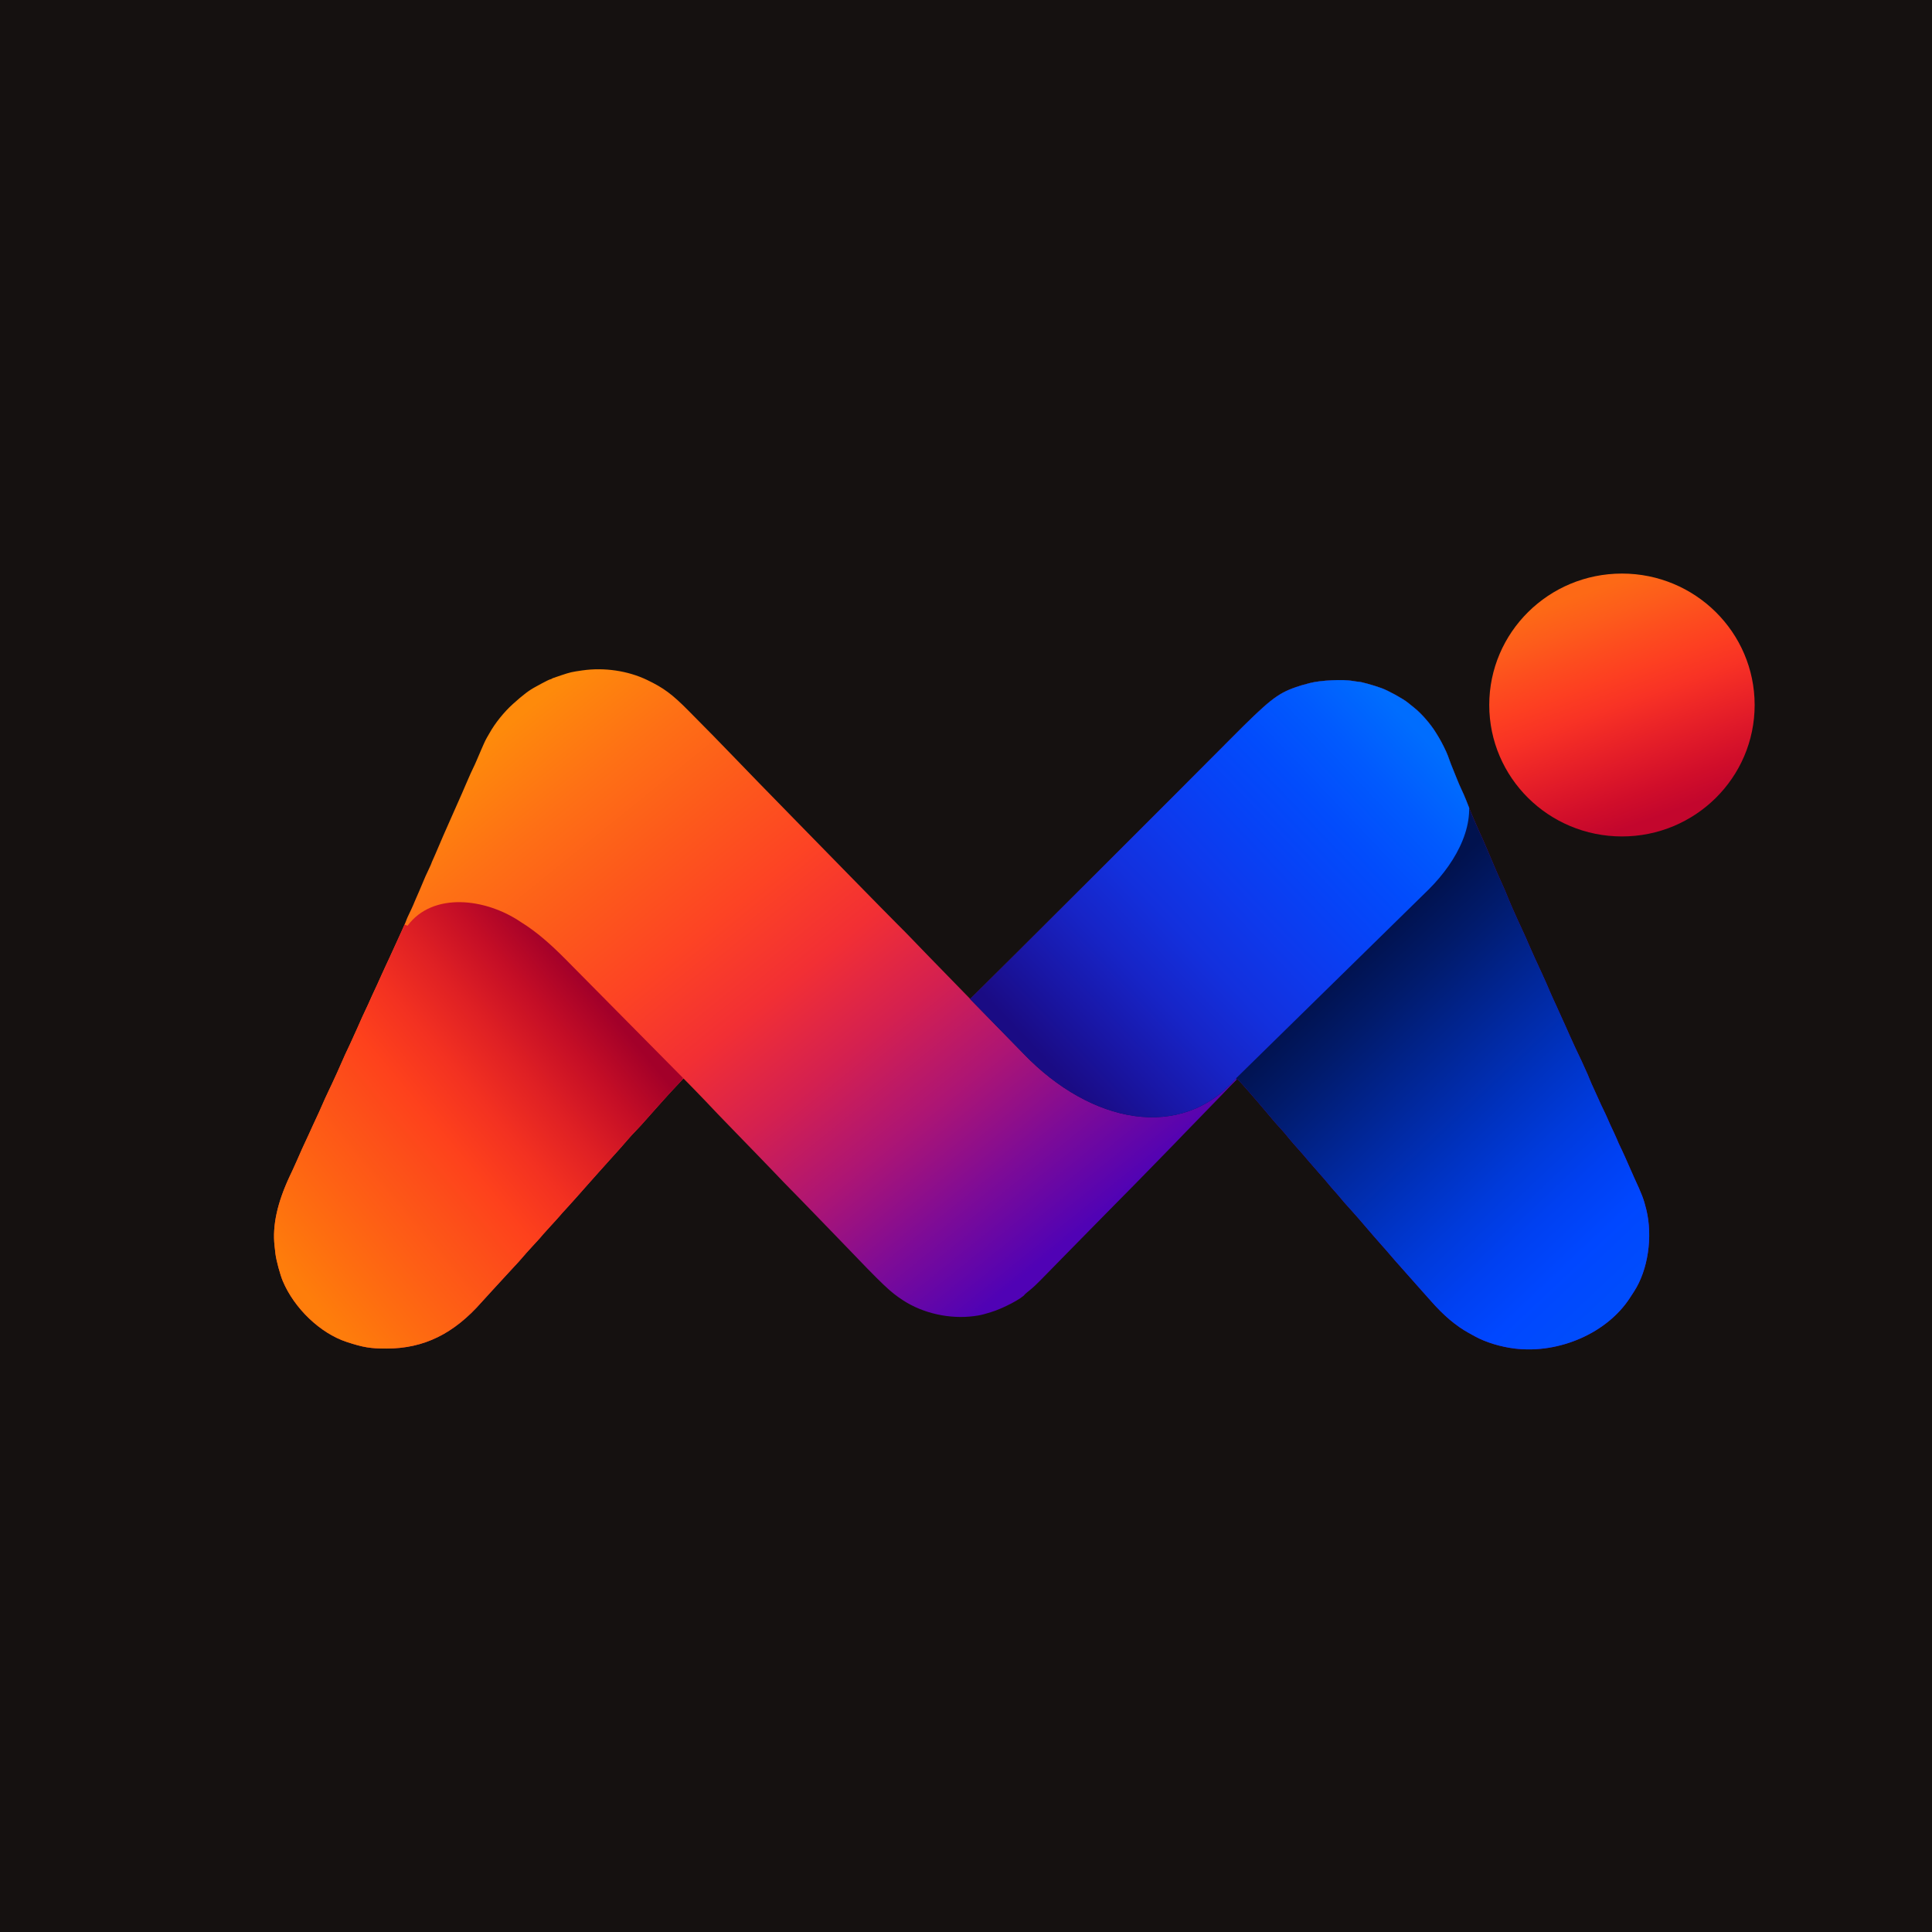
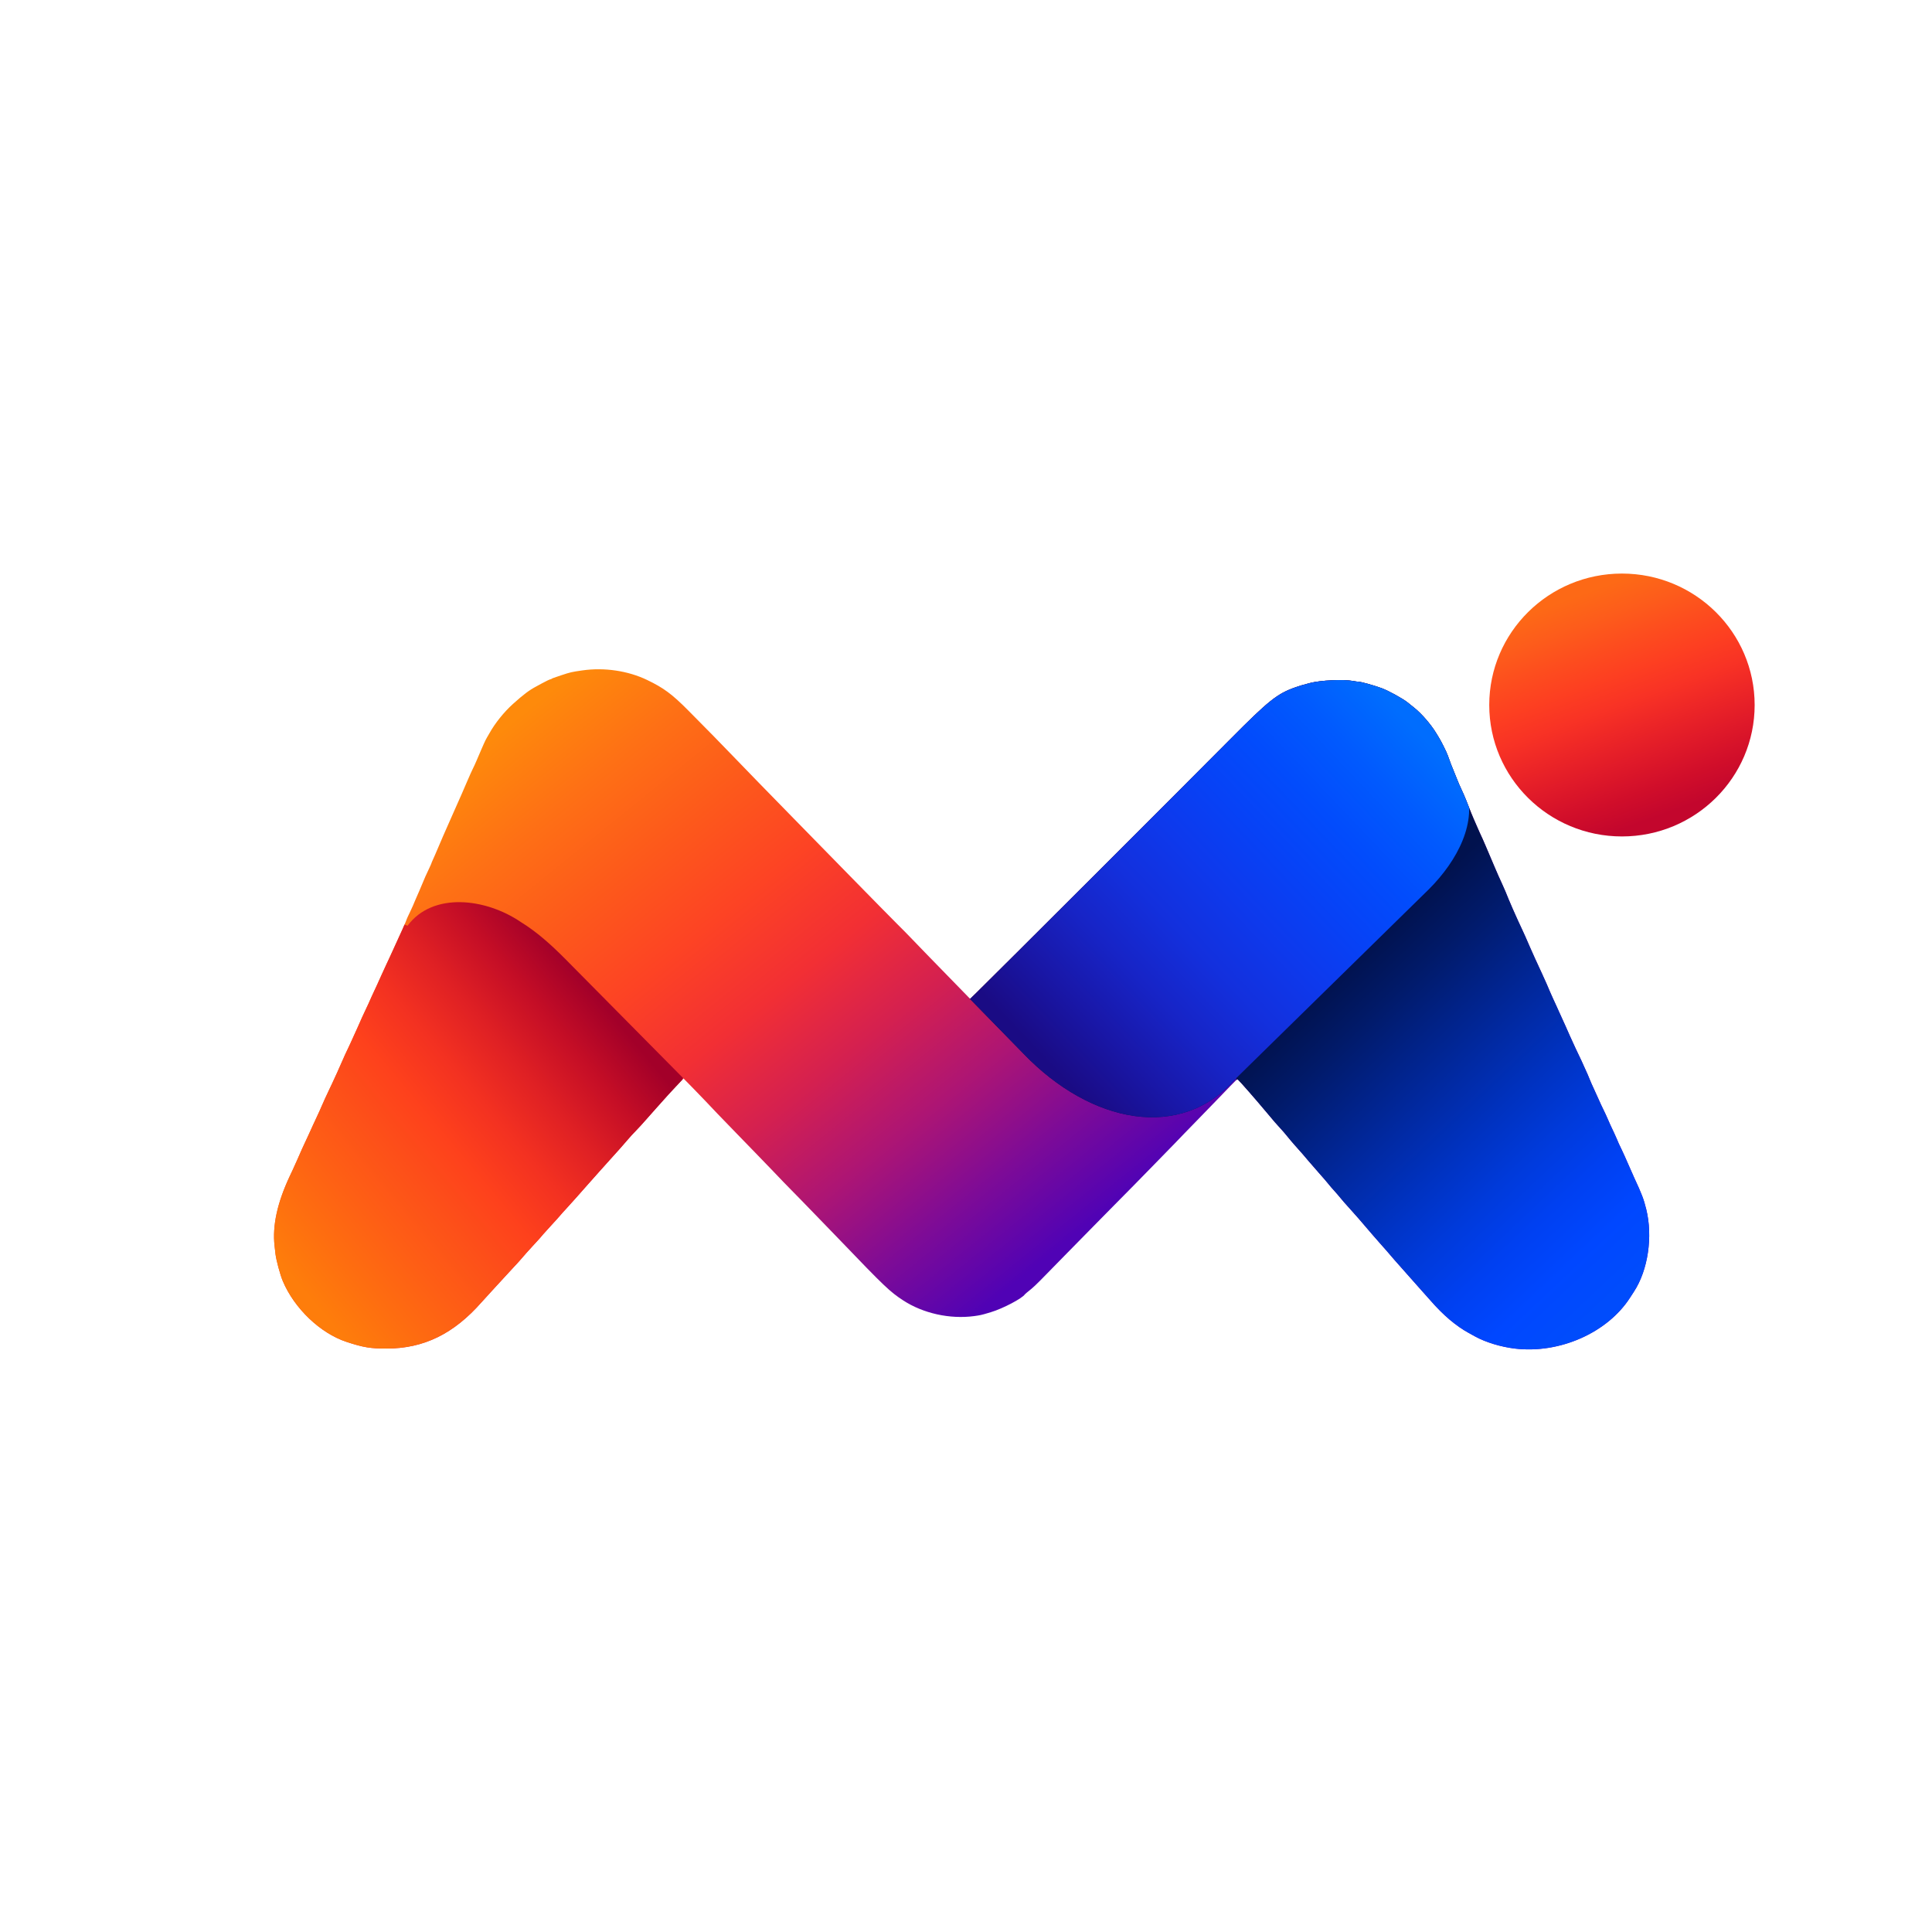
<svg xmlns="http://www.w3.org/2000/svg" width="1024" height="1024" viewBox="0 0 1536 700" role="img" aria-labelledby="title desc">
-   <rect x="-1000" y="-1000" width="4000" height="3000" rx="180" fill="#151110" />
+   <rect x="-1000" y="-1000" width="4000" height="3000" rx="180" fill="none" />
  <defs>
    <linearGradient id="front-gradient" gradientUnits="userSpaceOnUse" x1="430.732" y1="136.744" x2="807.352" y2="602.188">
      <stop offset="0" stop-color="#fe8a0b" />
      <stop offset="0.125" stop-color="#fe7015" />
      <stop offset="0.25" stop-color="#fd591b" />
      <stop offset="0.375" stop-color="#fd4324" />
      <stop offset="0.5" stop-color="#f22f34" />
      <stop offset="0.625" stop-color="#d42050" />
      <stop offset="0.75" stop-color="#ad1574" />
      <stop offset="0.875" stop-color="#7d0b97" />
      <stop offset="1" stop-color="#5002b5" />
    </linearGradient>
    <linearGradient id="left-gradient" gradientUnits="userSpaceOnUse" x1="479.297" y1="380.197" x2="227.135" y2="591.239">
      <stop offset="0" stop-color="#a30029" />
      <stop offset="0.125" stop-color="#c50e26" />
      <stop offset="0.25" stop-color="#df2024" />
      <stop offset="0.375" stop-color="#f33121" />
      <stop offset="0.5" stop-color="#fe411c" />
      <stop offset="0.625" stop-color="#fd5019" />
      <stop offset="0.75" stop-color="#fe5e15" />
      <stop offset="0.875" stop-color="#fe6d10" />
      <stop offset="1" stop-color="#fe7d0b" />
    </linearGradient>
    <linearGradient id="right-gradient" gradientUnits="userSpaceOnUse" x1="1058.132" y1="360.703" x2="1289.833" y2="606.047">
      <stop offset="0" stop-color="#01124e" />
      <stop offset="0.125" stop-color="#011a69" />
      <stop offset="0.25" stop-color="#012287" />
      <stop offset="0.375" stop-color="#012aa4" />
      <stop offset="0.5" stop-color="#0032c0" />
      <stop offset="0.625" stop-color="#003ada" />
      <stop offset="0.75" stop-color="#0040f1" />
      <stop offset="0.875" stop-color="#0047ff" />
      <stop offset="1" stop-color="#004cfc" />
    </linearGradient>
    <linearGradient id="blue-gradient" gradientUnits="userSpaceOnUse" x1="1126.486" y1="162.512" x2="840.137" y2="434.781">
      <stop offset="0" stop-color="#006dfe" />
      <stop offset="0.125" stop-color="#015afe" />
      <stop offset="0.25" stop-color="#024cfc" />
      <stop offset="0.375" stop-color="#0742f6" />
      <stop offset="0.5" stop-color="#0e39ec" />
      <stop offset="0.625" stop-color="#1330dd" />
      <stop offset="0.75" stop-color="#1724c6" />
      <stop offset="0.875" stop-color="#1917a7" />
      <stop offset="1" stop-color="#1a0b84" />
    </linearGradient>
    <linearGradient id="dot-gradient" gradientUnits="userSpaceOnUse" x1="1257.958" y1="54.204" x2="1322.014" y2="229.819">
      <stop offset="0" stop-color="#fd6916" />
      <stop offset="0.125" stop-color="#fd5c1b" />
      <stop offset="0.25" stop-color="#fd4d1e" />
      <stop offset="0.375" stop-color="#fd3f21" />
      <stop offset="0.5" stop-color="#f83225" />
      <stop offset="0.625" stop-color="#ec2527" />
      <stop offset="0.75" stop-color="#df1929" />
      <stop offset="0.875" stop-color="#d10e2a" />
      <stop offset="1" stop-color="#c3062d" />
    </linearGradient>
    <clipPath id="ribbon-outline" clipPathUnits="userSpaceOnUse">
      <path d="M 1204.333 654.158 C 1193.152 652.818 1181.081 649.131 1172.683 644.49 C 1171.299 643.726 1169.117 642.525 1167.833 641.823 C 1157.597 636.218 1147.498 627.67 1137.388 616.051 C 1135.066 613.384 1131.776 609.693 1130.076 607.851 C 1128.376 606.008 1124.709 601.875 1121.927 598.667 C 1119.145 595.458 1115.491 591.333 1113.807 589.5 C 1112.123 587.667 1109.715 584.948 1108.456 583.458 C 1104.761 579.087 1100.09 573.722 1097.174 570.5 C 1095.68 568.85 1092.991 565.775 1091.197 563.667 C 1082.492 553.436 1076.253 546.257 1073.826 543.676 C 1071.03 540.703 1066.189 535.131 1063.684 532 C 1062.877 530.992 1061.364 529.267 1060.323 528.167 C 1059.281 527.067 1057.416 524.892 1056.178 523.333 C 1054.94 521.775 1051.506 517.79 1048.547 514.479 C 1045.588 511.167 1041.817 506.833 1040.167 504.847 C 1036.955 500.983 1035.185 498.949 1029.65 492.763 C 1027.715 490.602 1024.946 487.333 1023.497 485.5 C 1022.048 483.667 1019.655 480.888 1018.181 479.324 C 1015.327 476.298 1012.912 473.505 1006.231 465.5 C 998.149 455.817 985.682 441.587 984.219 440.376 C 983.49 439.772 984.565 438.751 970.054 453.833 C 963.175 460.983 954.294 470.133 950.317 474.167 C 946.341 478.2 942.58 482.063 941.961 482.751 C 940.707 484.143 929.957 495.214 917 508.458 C 912.325 513.236 905.275 520.445 901.333 524.478 C 897.392 528.511 890.716 535.265 886.499 539.488 C 882.282 543.711 874.857 551.251 869.999 556.242 C 865.141 561.234 854.567 571.996 846.5 580.158 C 838.433 588.321 829.808 597.125 827.333 599.724 C 824.858 602.322 821.085 605.839 818.949 607.538 C 816.812 609.237 814.959 610.796 814.832 611.003 C 812.864 614.186 797.164 622.443 787.833 625.201 C 786.917 625.472 785.717 625.83 785.167 625.997 C 780.707 627.349 778.958 627.733 774.57 628.325 C 755.234 630.933 733.896 626.213 717.98 615.807 C 707.495 608.952 703.084 604.75 668.153 568.34 C 661.56 561.469 652.637 552.244 648.323 547.84 C 644.008 543.436 638.548 537.808 636.189 535.333 C 633.829 532.858 630.373 529.333 628.509 527.5 C 626.645 525.667 624.005 522.962 622.643 521.489 C 621.281 520.016 617.553 516.116 614.358 512.822 C 611.164 509.528 604.864 503.008 600.358 498.333 C 595.853 493.658 588.792 486.381 584.667 482.162 C 575.973 473.269 563.756 460.541 560.675 457.167 C 559.504 455.883 555.135 451.361 550.968 447.118 L 543.391 439.402 536.945 446.264 C 533.4 450.038 529.45 454.345 528.167 455.835 C 526.883 457.325 523.789 460.784 521.29 463.522 C 518.792 466.26 515.21 470.3 513.331 472.5 C 511.452 474.7 508.085 478.375 505.85 480.667 C 503.615 482.958 500.72 486.108 499.418 487.667 C 496.534 491.119 491.117 497.218 482.42 506.806 C 480.91 508.471 478.073 511.633 476.117 513.833 C 474.16 516.033 470.425 520.233 467.817 523.167 C 465.209 526.1 460.563 531.35 457.492 534.833 C 454.422 538.317 450.833 542.292 449.518 543.667 C 448.202 545.042 446.387 547.067 445.484 548.167 C 444.581 549.267 441.365 552.841 438.337 556.109 C 435.31 559.378 432.39 562.603 431.847 563.276 C 430.129 565.409 428.689 567.019 423.15 573 C 420.179 576.208 416.63 580.183 415.264 581.833 C 413.897 583.483 410.916 586.79 408.639 589.18 C 406.363 591.571 402.775 595.462 400.667 597.827 C 398.558 600.192 394.568 604.536 391.8 607.48 C 389.032 610.424 385.132 614.7 383.134 616.981 C 360.834 642.434 337.014 654.114 307.333 654.149 C 294.518 654.165 288.734 653.2 275.5 648.84 C 254.673 641.978 234.01 622.26 224.845 600.5 C 222.701 595.409 219.587 583.852 219.008 578.833 C 218.818 577.183 218.494 574.333 218.288 572.5 C 216.487 556.42 220.42 538.342 230.324 517.167 C 230.667 516.433 231.727 514.183 232.678 512.167 C 233.629 510.15 235.354 506.325 236.511 503.667 C 237.668 501.008 239.316 497.258 240.174 495.333 C 241.698 491.915 242.093 491.064 245.66 483.5 C 246.61 481.483 248.042 478.333 248.841 476.5 C 249.64 474.667 251.038 471.654 251.948 469.805 C 252.857 467.955 254.683 463.905 256.006 460.805 C 257.328 457.704 259.668 452.575 261.205 449.407 C 262.742 446.239 264 443.583 264 443.503 C 264 443.358 264.91 441.382 267.838 435.167 C 268.702 433.333 270.599 429.058 272.053 425.667 C 273.507 422.275 275.355 418.207 276.159 416.628 C 276.963 415.048 278.021 412.806 278.509 411.645 C 278.997 410.485 280.074 408.102 280.902 406.351 C 281.73 404.6 283.199 401.367 284.166 399.167 C 287.792 390.921 288.639 389.051 290.792 384.545 C 292.006 382.004 293 379.877 293 379.819 C 293 379.714 294.616 376.083 295.516 374.167 C 298.733 367.312 301.715 360.81 303.005 357.833 C 303.879 355.817 305.493 352.292 306.59 350 C 307.688 347.708 309.225 344.408 310.006 342.667 C 310.787 340.925 312.022 338.225 312.75 336.667 C 317.949 325.54 323.333 313.417 323.333 312.838 C 323.333 312.641 323.89 311.433 327.173 304.5 C 328.041 302.667 329.12 300.192 329.571 299 C 330.021 297.808 330.502 296.683 330.639 296.5 C 330.776 296.317 332.053 293.392 333.477 290 C 338.718 277.517 338.253 278.581 340.963 272.89 C 342.083 270.538 343 268.473 343 268.302 C 343 268.131 343.142 267.73 343.315 267.412 C 343.693 266.719 347.671 257.552 350.222 251.5 C 351.226 249.117 352.254 246.717 352.506 246.167 C 354.283 242.29 357.9 234.1 359.498 230.333 C 360.549 227.858 362.574 223.283 364 220.167 C 365.425 217.05 366.923 213.675 367.328 212.667 C 367.734 211.658 368.409 210.083 368.828 209.167 C 369.248 208.25 370.677 204.95 372.004 201.833 C 373.331 198.717 375.129 194.742 375.999 193 C 376.869 191.258 378.14 188.483 378.823 186.833 C 380.27 183.338 381.821 179.725 382.685 177.833 C 383.019 177.1 383.89 175.115 384.62 173.421 C 385.349 171.728 386.468 169.478 387.106 168.421 C 387.745 167.365 388.681 165.75 389.187 164.833 C 393.468 157.085 400.784 147.984 407.787 141.694 C 416.24 134.102 420.583 130.827 426.167 127.835 C 427.45 127.147 429.475 126.044 430.667 125.383 C 433.715 123.692 437.271 122 437.774 122 C 438.008 122 438.343 121.861 438.517 121.69 C 438.875 121.34 439.952 120.943 446.333 118.814 C 453.354 116.471 454.579 116.19 463 114.987 C 480.47 112.493 499.226 115.266 514.5 122.602 C 527.585 128.887 534.334 133.883 547 146.656 C 564.796 164.603 571.066 170.998 582.167 182.525 C 594.795 195.637 608.583 209.807 630.471 232.167 C 638.548 240.417 659.023 261.342 675.972 278.667 C 692.921 295.992 709.967 313.317 713.85 317.167 C 717.734 321.017 722.462 325.817 724.358 327.833 C 727.271 330.933 742.334 346.437 765.964 370.658 L 771.322 376.149 776.244 371.34 C 790.469 357.446 941.579 206.504 978 169.809 C 1008.87 138.707 1015.422 133.497 1030.167 128.333 C 1033.374 127.21 1035.498 126.586 1041.333 125.054 C 1049.913 122.802 1068.026 121.947 1075.917 123.423 C 1077.613 123.74 1079.457 124 1080.015 124 C 1082.035 124 1091.492 126.62 1098.333 129.075 C 1103.63 130.975 1115.409 137.454 1119.241 140.575 C 1120.117 141.288 1122.33 143.063 1124.158 144.519 C 1130.197 149.327 1137.545 157.791 1141.822 164.865 C 1142.366 165.764 1143.274 167.25 1143.841 168.167 C 1145.951 171.583 1149.947 179.6 1150.986 182.5 C 1153.15 188.538 1154.303 191.562 1155.498 194.333 C 1156.17 195.892 1157.441 199.042 1158.323 201.333 C 1159.204 203.625 1160.824 207.375 1161.923 209.667 C 1163.021 211.958 1164.628 215.633 1165.492 217.833 C 1169.268 227.438 1170.824 231.295 1171.679 233.167 C 1172.181 234.267 1173.227 236.667 1174.005 238.5 C 1174.782 240.333 1175.938 242.958 1176.573 244.333 C 1177.209 245.708 1178.145 247.733 1178.654 248.833 C 1179.163 249.933 1180.338 252.633 1181.264 254.833 C 1184.711 263.017 1185.971 265.98 1188.492 271.833 C 1191.292 278.335 1191.365 278.501 1194.183 284.667 C 1195.231 286.958 1196.425 289.658 1196.837 290.667 C 1197.249 291.675 1198.435 294.581 1199.472 297.125 C 1200.51 299.67 1201.859 302.82 1202.47 304.125 C 1203.081 305.431 1204.192 307.925 1204.937 309.667 C 1205.683 311.408 1206.738 313.744 1207.282 314.857 C 1207.826 315.97 1209.048 318.595 1209.997 320.69 C 1210.947 322.786 1212.142 325.4 1212.653 326.5 C 1213.164 327.6 1214.866 331.5 1216.436 335.167 C 1218.007 338.833 1219.901 343.076 1220.646 344.594 C 1221.391 346.112 1222 347.422 1222 347.504 C 1222 347.587 1222.9 349.547 1224 351.861 C 1225.1 354.174 1226 356.121 1226 356.187 C 1226 356.254 1226.515 357.401 1227.145 358.737 C 1228.575 361.769 1230.713 366.649 1232.19 370.25 C 1232.811 371.763 1234.013 374.463 1234.863 376.25 C 1235.712 378.038 1236.631 380.025 1236.905 380.667 C 1237.178 381.308 1238.498 384.233 1239.839 387.167 C 1243.989 396.252 1245.657 399.964 1248.226 405.833 C 1249.59 408.95 1251.544 413.225 1252.568 415.333 C 1255.857 422.105 1258.868 428.578 1260.709 432.833 C 1261.422 434.483 1262.133 436.058 1262.287 436.333 C 1262.441 436.608 1263.122 438.258 1263.801 440 C 1264.479 441.742 1266.064 445.342 1267.322 448 C 1268.58 450.658 1270.316 454.483 1271.18 456.5 C 1272.044 458.517 1273.613 461.892 1274.668 464 C 1275.722 466.108 1277.22 469.333 1277.996 471.167 C 1279.469 474.643 1280.748 477.446 1283.169 482.5 C 1283.959 484.15 1285.001 486.475 1285.485 487.667 C 1286.661 490.568 1286.621 490.48 1289.275 496 C 1290.553 498.658 1292.656 503.308 1293.948 506.333 C 1295.24 509.358 1296.68 512.62 1297.148 513.582 C 1297.617 514.543 1298 515.403 1298 515.491 C 1298 515.58 1298.508 516.743 1299.13 518.076 C 1305.288 531.292 1306.815 535.293 1308.832 543.5 C 1314.168 565.22 1310.201 591.785 1299.075 608.833 C 1298.358 609.933 1296.944 612.118 1295.934 613.687 C 1277.969 641.599 1239.897 658.42 1204.333 654.158 Z" />
    </clipPath>
  </defs>
  <g id="emblem" aria-label="MARS ribbon emblem">
    <g clip-path="url(#ribbon-outline)">
      <path id="front-ribbon" fill="url(#front-gradient)" d="M 1204.333 654.158 C 1193.152 652.818 1181.081 649.131 1172.683 644.49 C 1171.299 643.726 1169.117 642.525 1167.833 641.823 C 1157.597 636.218 1147.498 627.67 1137.388 616.051 C 1135.066 613.384 1131.776 609.693 1130.076 607.851 C 1128.376 606.008 1124.709 601.875 1121.927 598.667 C 1119.145 595.458 1115.491 591.333 1113.807 589.5 C 1112.123 587.667 1109.715 584.948 1108.456 583.458 C 1104.761 579.087 1100.09 573.722 1097.174 570.5 C 1095.68 568.85 1092.991 565.775 1091.197 563.667 C 1082.492 553.436 1076.253 546.257 1073.826 543.676 C 1071.03 540.703 1066.189 535.131 1063.684 532 C 1062.877 530.992 1061.364 529.267 1060.323 528.167 C 1059.281 527.067 1057.416 524.892 1056.178 523.333 C 1054.94 521.775 1051.506 517.79 1048.547 514.479 C 1045.588 511.167 1041.817 506.833 1040.167 504.847 C 1036.955 500.983 1035.185 498.949 1029.65 492.763 C 1027.715 490.602 1024.946 487.333 1023.497 485.5 C 1022.048 483.667 1019.655 480.888 1018.181 479.324 C 1015.327 476.298 1012.912 473.505 1006.231 465.5 C 998.149 455.817 985.682 441.587 984.219 440.376 C 983.49 439.772 984.565 438.751 970.054 453.833 C 963.175 460.983 954.294 470.133 950.317 474.167 C 946.341 478.2 942.58 482.063 941.961 482.751 C 940.707 484.143 929.957 495.214 917 508.458 C 912.325 513.236 905.275 520.445 901.333 524.478 C 897.392 528.511 890.716 535.265 886.499 539.488 C 882.282 543.711 874.857 551.251 869.999 556.242 C 865.141 561.234 854.567 571.996 846.5 580.158 C 838.433 588.321 829.808 597.125 827.333 599.724 C 824.858 602.322 821.085 605.839 818.949 607.538 C 816.812 609.237 814.959 610.796 814.832 611.003 C 812.864 614.186 797.164 622.443 787.833 625.201 C 786.917 625.472 785.717 625.83 785.167 625.997 C 780.707 627.349 778.958 627.733 774.57 628.325 C 755.234 630.933 733.896 626.213 717.98 615.807 C 707.495 608.952 703.084 604.75 668.153 568.34 C 661.56 561.469 652.637 552.244 648.323 547.84 C 644.008 543.436 638.548 537.808 636.189 535.333 C 633.829 532.858 630.373 529.333 628.509 527.5 C 626.645 525.667 624.005 522.962 622.643 521.489 C 621.281 520.016 617.553 516.116 614.358 512.822 C 611.164 509.528 604.864 503.008 600.358 498.333 C 595.853 493.658 588.792 486.381 584.667 482.162 C 575.973 473.269 563.756 460.541 560.675 457.167 C 559.504 455.883 555.135 451.361 550.968 447.118 L 543.391 439.402 536.945 446.264 C 533.4 450.038 529.45 454.345 528.167 455.835 C 526.883 457.325 523.789 460.784 521.29 463.522 C 518.792 466.26 515.21 470.3 513.331 472.5 C 511.452 474.7 508.085 478.375 505.85 480.667 C 503.615 482.958 500.72 486.108 499.418 487.667 C 496.534 491.119 491.117 497.218 482.42 506.806 C 480.91 508.471 478.073 511.633 476.117 513.833 C 474.16 516.033 470.425 520.233 467.817 523.167 C 465.209 526.1 460.563 531.35 457.492 534.833 C 454.422 538.317 450.833 542.292 449.518 543.667 C 448.202 545.042 446.387 547.067 445.484 548.167 C 444.581 549.267 441.365 552.841 438.337 556.109 C 435.31 559.378 432.39 562.603 431.847 563.276 C 430.129 565.409 428.689 567.019 423.15 573 C 420.179 576.208 416.63 580.183 415.264 581.833 C 413.897 583.483 410.916 586.79 408.639 589.18 C 406.363 591.571 402.775 595.462 400.667 597.827 C 398.558 600.192 394.568 604.536 391.8 607.48 C 389.032 610.424 385.132 614.7 383.134 616.981 C 360.834 642.434 337.014 654.114 307.333 654.149 C 294.518 654.165 288.734 653.2 275.5 648.84 C 254.673 641.978 234.01 622.26 224.845 600.5 C 222.701 595.409 219.587 583.852 219.008 578.833 C 218.818 577.183 218.494 574.333 218.288 572.5 C 216.487 556.42 220.42 538.342 230.324 517.167 C 230.667 516.433 231.727 514.183 232.678 512.167 C 233.629 510.15 235.354 506.325 236.511 503.667 C 237.668 501.008 239.316 497.258 240.174 495.333 C 241.698 491.915 242.093 491.064 245.66 483.5 C 246.61 481.483 248.042 478.333 248.841 476.5 C 249.64 474.667 251.038 471.654 251.948 469.805 C 252.857 467.955 254.683 463.905 256.006 460.805 C 257.328 457.704 259.668 452.575 261.205 449.407 C 262.742 446.239 264 443.583 264 443.503 C 264 443.358 264.91 441.382 267.838 435.167 C 268.702 433.333 270.599 429.058 272.053 425.667 C 273.507 422.275 275.355 418.207 276.159 416.628 C 276.963 415.048 278.021 412.806 278.509 411.645 C 278.997 410.485 280.074 408.102 280.902 406.351 C 281.73 404.6 283.199 401.367 284.166 399.167 C 287.792 390.921 288.639 389.051 290.792 384.545 C 292.006 382.004 293 379.877 293 379.819 C 293 379.714 294.616 376.083 295.516 374.167 C 298.733 367.312 301.715 360.81 303.005 357.833 C 303.879 355.817 305.493 352.292 306.59 350 C 307.688 347.708 309.225 344.408 310.006 342.667 C 310.787 340.925 312.022 338.225 312.75 336.667 C 317.949 325.54 323.333 313.417 323.333 312.838 C 323.333 312.641 323.89 311.433 327.173 304.5 C 328.041 302.667 329.12 300.192 329.571 299 C 330.021 297.808 330.502 296.683 330.639 296.5 C 330.776 296.317 332.053 293.392 333.477 290 C 338.718 277.517 338.253 278.581 340.963 272.89 C 342.083 270.538 343 268.473 343 268.302 C 343 268.131 343.142 267.73 343.315 267.412 C 343.693 266.719 347.671 257.552 350.222 251.5 C 351.226 249.117 352.254 246.717 352.506 246.167 C 354.283 242.29 357.9 234.1 359.498 230.333 C 360.549 227.858 362.574 223.283 364 220.167 C 365.425 217.05 366.923 213.675 367.328 212.667 C 367.734 211.658 368.409 210.083 368.828 209.167 C 369.248 208.25 370.677 204.95 372.004 201.833 C 373.331 198.717 375.129 194.742 375.999 193 C 376.869 191.258 378.14 188.483 378.823 186.833 C 380.27 183.338 381.821 179.725 382.685 177.833 C 383.019 177.1 383.89 175.115 384.62 173.421 C 385.349 171.728 386.468 169.478 387.106 168.421 C 387.745 167.365 388.681 165.75 389.187 164.833 C 393.468 157.085 400.784 147.984 407.787 141.694 C 416.24 134.102 420.583 130.827 426.167 127.835 C 427.45 127.147 429.475 126.044 430.667 125.383 C 433.715 123.692 437.271 122 437.774 122 C 438.008 122 438.343 121.861 438.517 121.69 C 438.875 121.34 439.952 120.943 446.333 118.814 C 453.354 116.471 454.579 116.19 463 114.987 C 480.47 112.493 499.226 115.266 514.5 122.602 C 527.585 128.887 534.334 133.883 547 146.656 C 564.796 164.603 571.066 170.998 582.167 182.525 C 594.795 195.637 608.583 209.807 630.471 232.167 C 638.548 240.417 659.023 261.342 675.972 278.667 C 692.921 295.992 709.967 313.317 713.85 317.167 C 717.734 321.017 722.462 325.817 724.358 327.833 C 727.271 330.933 742.334 346.437 765.964 370.658 L 771.322 376.149 776.244 371.34 C 790.469 357.446 941.579 206.504 978 169.809 C 1008.87 138.707 1015.422 133.497 1030.167 128.333 C 1033.374 127.21 1035.498 126.586 1041.333 125.054 C 1049.913 122.802 1068.026 121.947 1075.917 123.423 C 1077.613 123.74 1079.457 124 1080.015 124 C 1082.035 124 1091.492 126.62 1098.333 129.075 C 1103.63 130.975 1115.409 137.454 1119.241 140.575 C 1120.117 141.288 1122.33 143.063 1124.158 144.519 C 1130.197 149.327 1137.545 157.791 1141.822 164.865 C 1142.366 165.764 1143.274 167.25 1143.841 168.167 C 1145.951 171.583 1149.947 179.6 1150.986 182.5 C 1153.15 188.538 1154.303 191.562 1155.498 194.333 C 1156.17 195.892 1157.441 199.042 1158.323 201.333 C 1159.204 203.625 1160.824 207.375 1161.923 209.667 C 1163.021 211.958 1164.628 215.633 1165.492 217.833 C 1169.268 227.438 1170.824 231.295 1171.679 233.167 C 1172.181 234.267 1173.227 236.667 1174.005 238.5 C 1174.782 240.333 1175.938 242.958 1176.573 244.333 C 1177.209 245.708 1178.145 247.733 1178.654 248.833 C 1179.163 249.933 1180.338 252.633 1181.264 254.833 C 1184.711 263.017 1185.971 265.98 1188.492 271.833 C 1191.292 278.335 1191.365 278.501 1194.183 284.667 C 1195.231 286.958 1196.425 289.658 1196.837 290.667 C 1197.249 291.675 1198.435 294.581 1199.472 297.125 C 1200.51 299.67 1201.859 302.82 1202.47 304.125 C 1203.081 305.431 1204.192 307.925 1204.937 309.667 C 1205.683 311.408 1206.738 313.744 1207.282 314.857 C 1207.826 315.97 1209.048 318.595 1209.997 320.69 C 1210.947 322.786 1212.142 325.4 1212.653 326.5 C 1213.164 327.6 1214.866 331.5 1216.436 335.167 C 1218.007 338.833 1219.901 343.076 1220.646 344.594 C 1221.391 346.112 1222 347.422 1222 347.504 C 1222 347.587 1222.9 349.547 1224 351.861 C 1225.1 354.174 1226 356.121 1226 356.187 C 1226 356.254 1226.515 357.401 1227.145 358.737 C 1228.575 361.769 1230.713 366.649 1232.19 370.25 C 1232.811 371.763 1234.013 374.463 1234.863 376.25 C 1235.712 378.038 1236.631 380.025 1236.905 380.667 C 1237.178 381.308 1238.498 384.233 1239.839 387.167 C 1243.989 396.252 1245.657 399.964 1248.226 405.833 C 1249.59 408.95 1251.544 413.225 1252.568 415.333 C 1255.857 422.105 1258.868 428.578 1260.709 432.833 C 1261.422 434.483 1262.133 436.058 1262.287 436.333 C 1262.441 436.608 1263.122 438.258 1263.801 440 C 1264.479 441.742 1266.064 445.342 1267.322 448 C 1268.58 450.658 1270.316 454.483 1271.18 456.5 C 1272.044 458.517 1273.613 461.892 1274.668 464 C 1275.722 466.108 1277.22 469.333 1277.996 471.167 C 1279.469 474.643 1280.748 477.446 1283.169 482.5 C 1283.959 484.15 1285.001 486.475 1285.485 487.667 C 1286.661 490.568 1286.621 490.48 1289.275 496 C 1290.553 498.658 1292.656 503.308 1293.948 506.333 C 1295.24 509.358 1296.68 512.62 1297.148 513.582 C 1297.617 514.543 1298 515.403 1298 515.491 C 1298 515.58 1298.508 516.743 1299.13 518.076 C 1305.288 531.292 1306.815 535.293 1308.832 543.5 C 1314.168 565.22 1310.201 591.785 1299.075 608.833 C 1298.358 609.933 1296.944 612.118 1295.934 613.687 C 1277.969 641.599 1239.897 658.42 1204.333 654.158 Z" />
      <path id="left-fold" fill="url(#left-gradient)" d="M 150 250 L 324 318 C 344 291 386 296 414 315 C 427 323 438 333 449 344 L 543 439 L 420 800 L 100 800 Z" />
      <path id="right-fold" fill="url(#right-gradient)" d="M 771 376 L 814 420 C 867 475 939 490 983 439 L 950 800 L 1500 800 L 1500 0 L 900 0 Z" />
      <path id="blue-ribbon" fill="url(#blue-gradient)" d="M 771 376 L 814 420 C 867 475 939 490 983 439 L 1136 289 C 1159 266 1175 235 1165 208 L 1400 0 L 900 0 Z" />
    </g>
    <ellipse id="orbit-dot" cx="1289.5" cy="142.5" rx="105.5" ry="104.5" fill="url(#dot-gradient)" />
  </g>
</svg>
